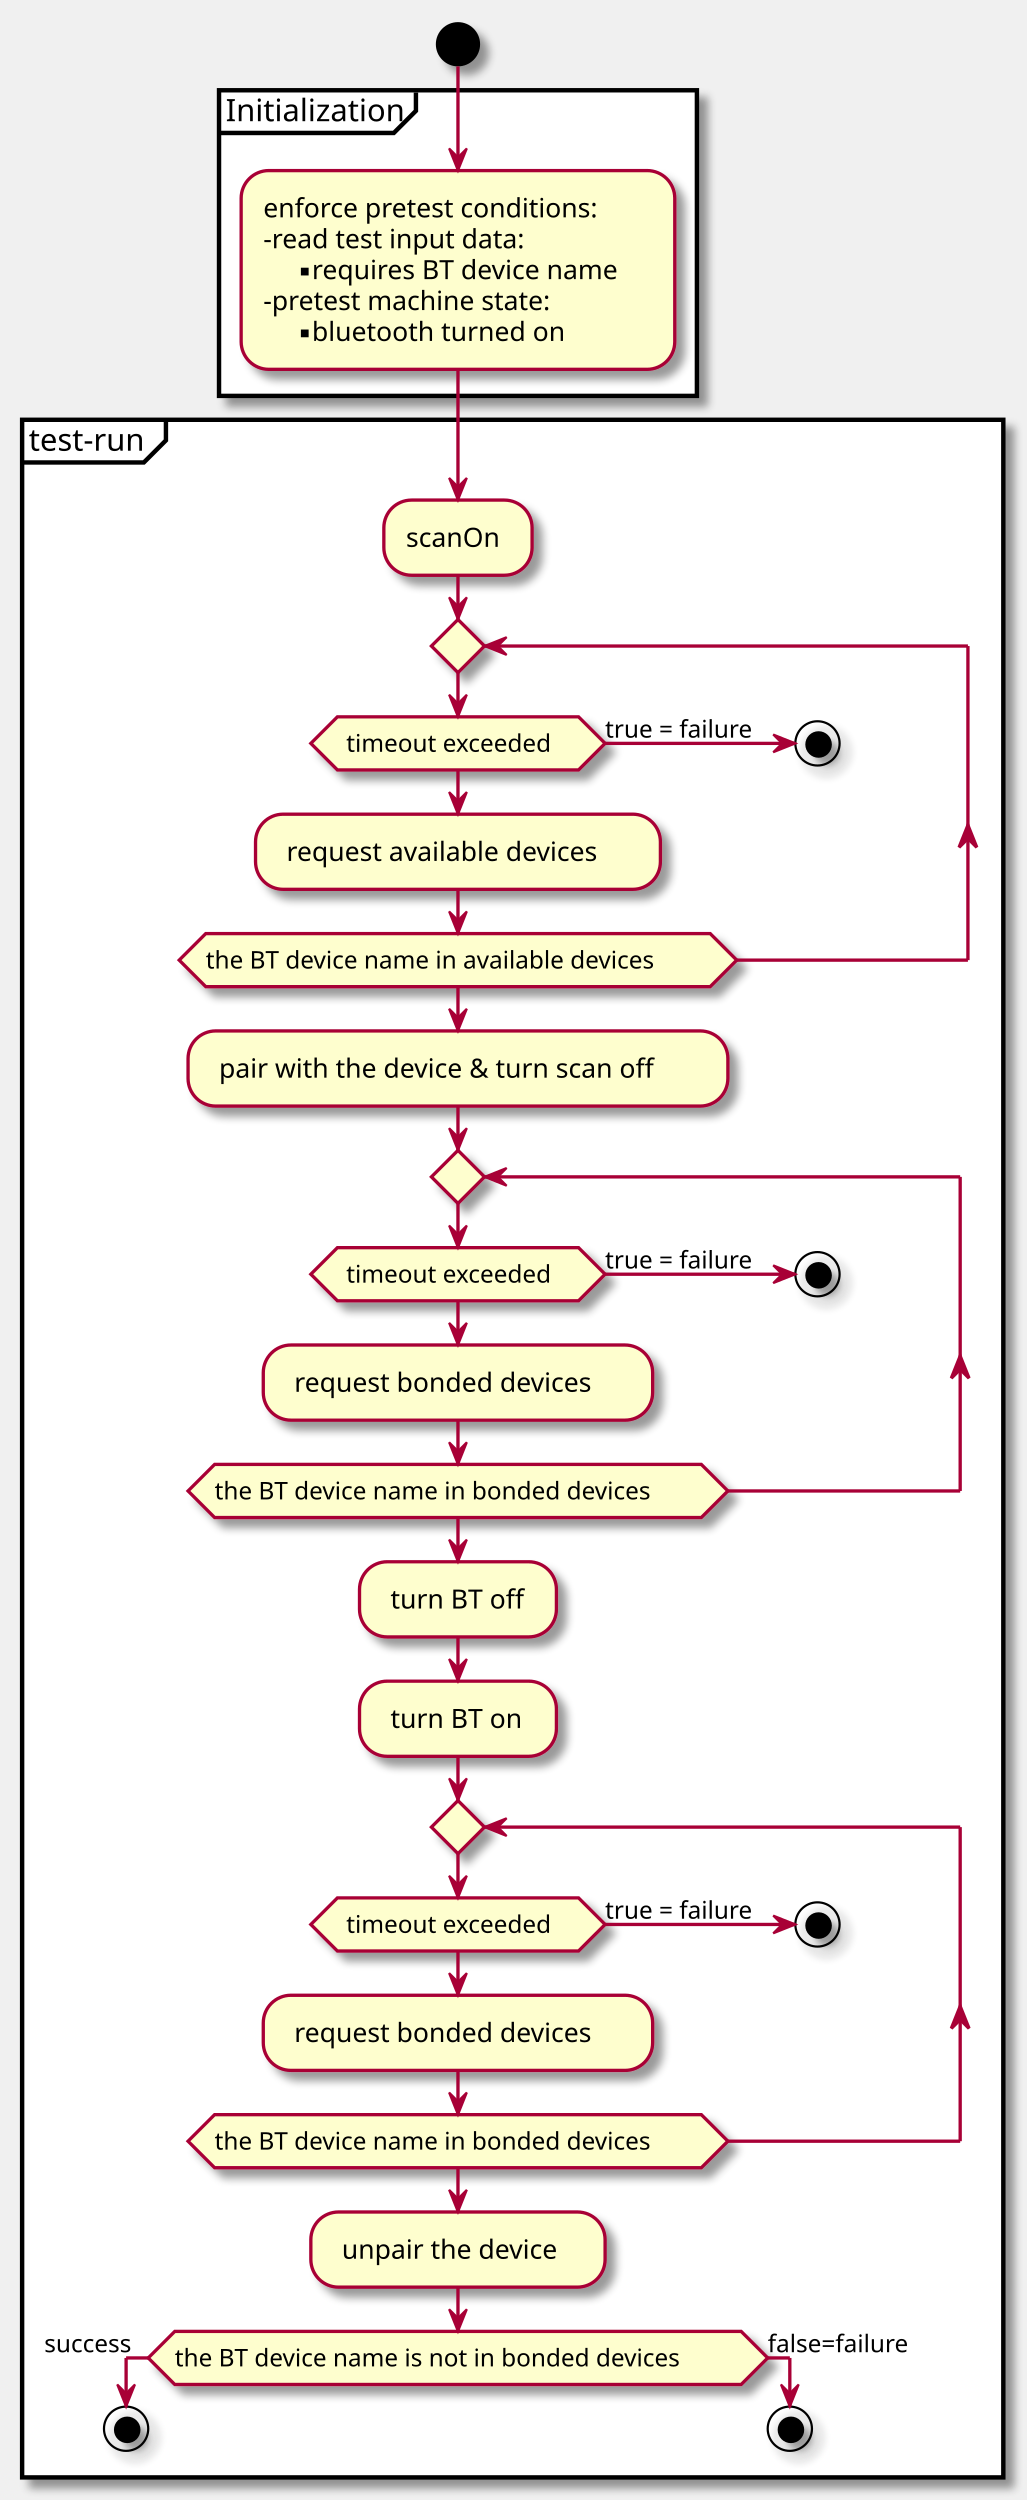
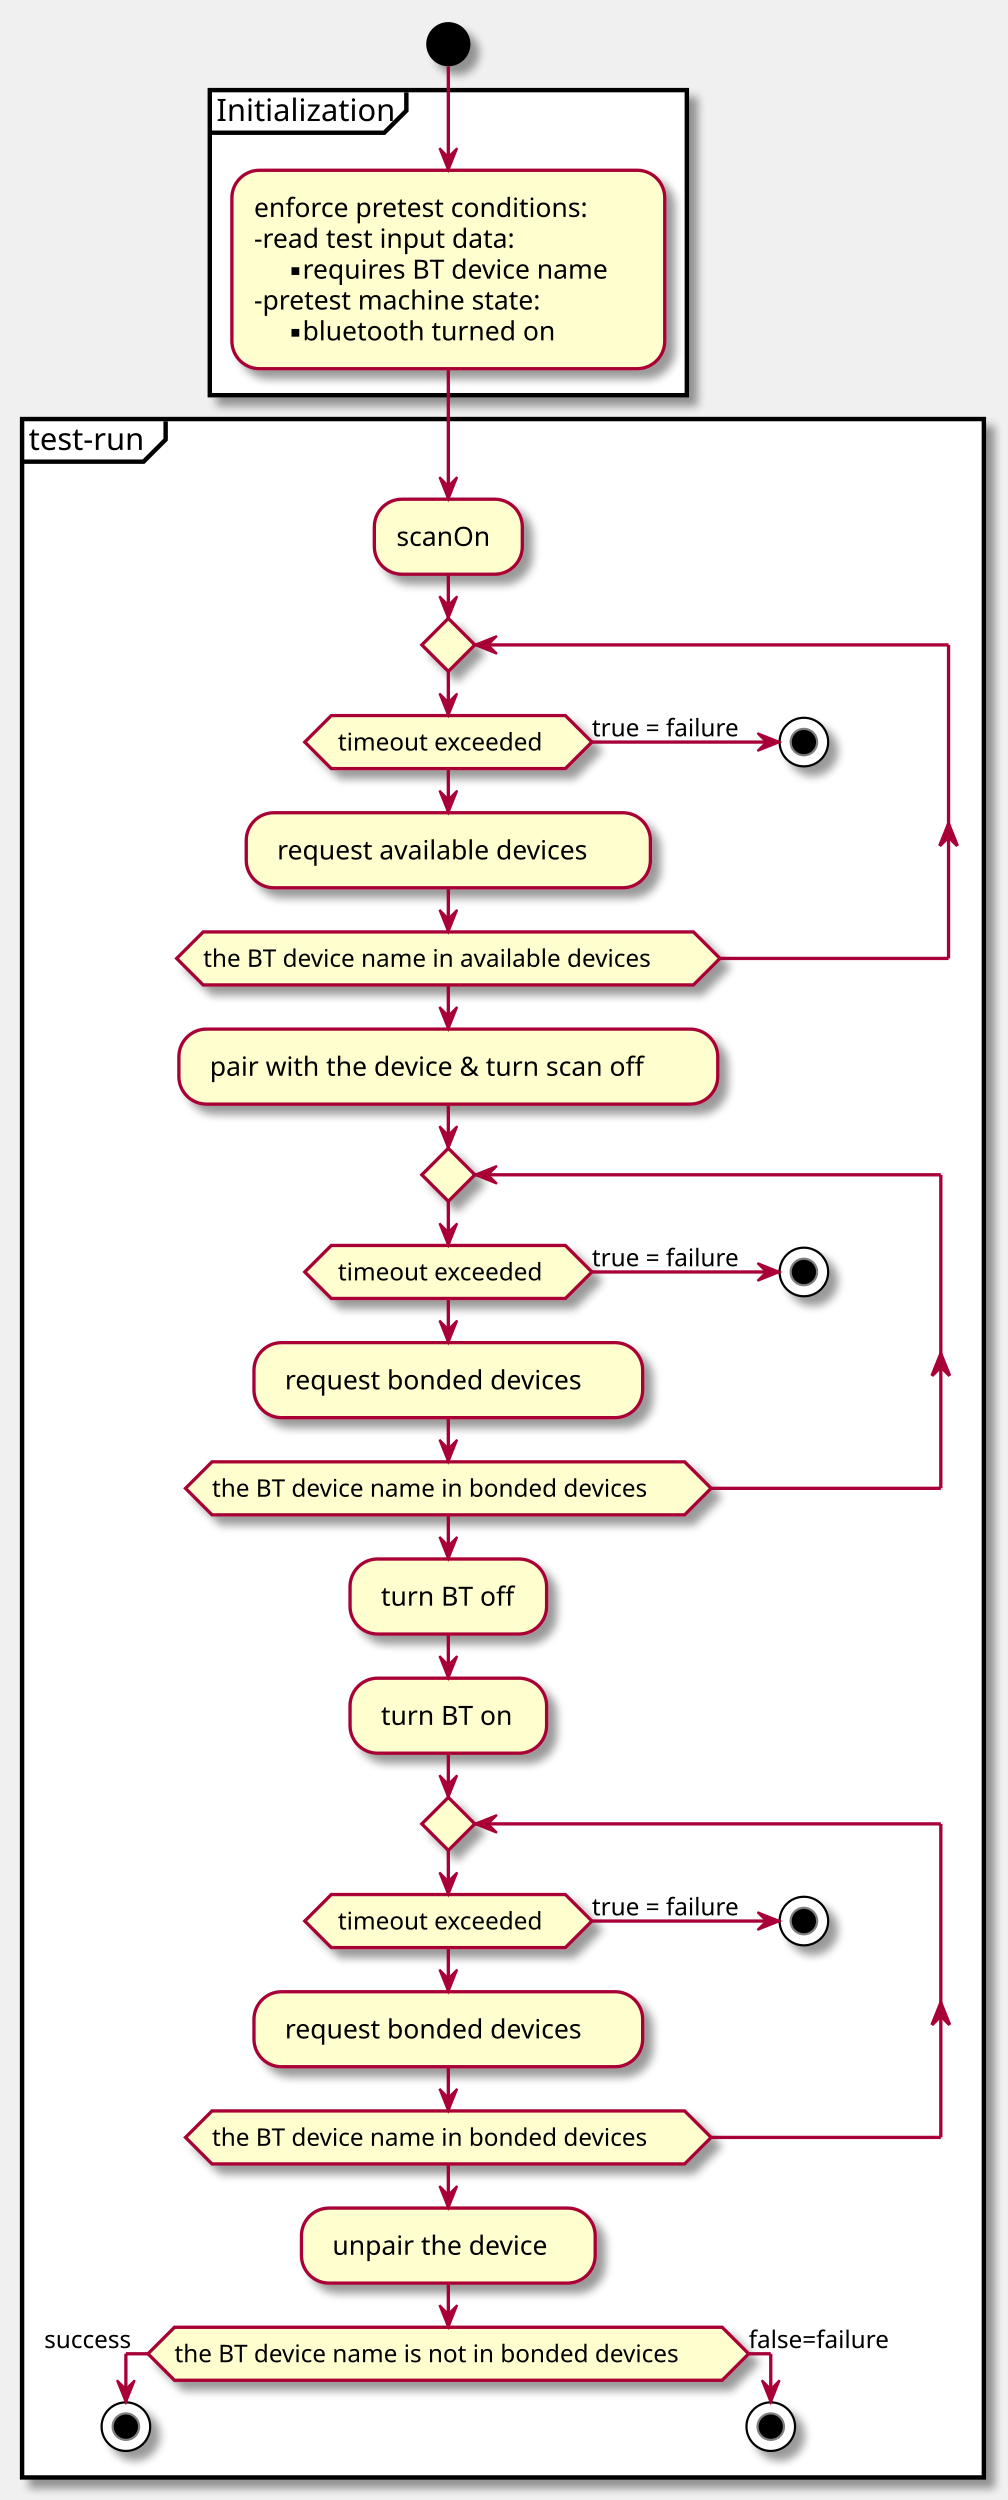
- <svg xmlns="http://www.w3.org/2000/svg" contentScriptType="application/ecmascript" contentStyleType="text/css" height="1130px" preserveAspectRatio="none" style="width:464px;height:1130px;" version="1.1" viewBox="0 0 464 1130" width="464px" zoomAndPan="magnify">
+ <svg xmlns="http://www.w3.org/2000/svg" contentScriptType="application/ecmascript" contentStyleType="text/css" height="1132px" preserveAspectRatio="none" style="width:456px;height:1132px;background:#F0F0F0;" version="1.1" viewBox="0 0 456 1132" width="456px" zoomAndPan="magnify">
  <defs>
-     <filter height="300%" id="fnbnu0y7yo4w" width="300%" x="-1" y="-1">
+     <filter height="300%" id="f1cralye6bgd22" width="300%" x="-1" y="-1">
      <feGaussianBlur result="blurOut" stdDeviation="2.0" />
      <feColorMatrix in="blurOut" result="blurOut2" type="matrix" values="0 0 0 0 0 0 0 0 0 0 0 0 0 0 0 0 0 0 .4 0" />
      <feOffset dx="4.0" dy="4.0" in="blurOut2" result="blurOut3" />
      <feBlend in="SourceGraphic" in2="blurOut3" mode="normal" />
    </filter>
  </defs>
  <g>
-     <ellipse cx="207" cy="20" fill="#000000" filter="url(#fnbnu0y7yo4w)" rx="10" ry="10" style="stroke: none; stroke-width: 1.0;" />
-     <rect fill="#FFFFFF" filter="url(#fnbnu0y7yo4w)" height="138.141" style="stroke: #000000; stroke-width: 2.0;" width="216" x="99" y="40.802" />
-     <path d="M188,41.802 L188,50.099 L178,60.099 L99,60.099 " fill="none" style="stroke: #000000; stroke-width: 2.0;" />
-     <text fill="#000000" font-family="sans-serif" font-size="14" lengthAdjust="spacingAndGlyphs" textLength="79" x="102" y="54.797">Initialization</text>
-     <rect fill="#FEFECE" filter="url(#fnbnu0y7yo4w)" height="89.844" rx="12.5" ry="12.5" style="stroke: #A80036; stroke-width: 1.5;" width="196" x="109" y="77.099" />
-     <text fill="#000000" font-family="sans-serif" font-size="12" lengthAdjust="spacingAndGlyphs" textLength="171" x="119" y="98.237">enforce pretest conditions:</text>
-     <text fill="#000000" font-family="sans-serif" font-size="12" lengthAdjust="spacingAndGlyphs" textLength="135" x="119" y="112.206">-read test input data:</text>
-     <rect fill="#000000" height="3.5" style="stroke: #000000; stroke-width: 0.0;" width="3.5" x="136" y="121.005" />
-     <text fill="#000000" font-family="sans-serif" font-size="12" lengthAdjust="spacingAndGlyphs" textLength="154" x="141" y="126.175">requires BT device name</text>
-     <text fill="#000000" font-family="sans-serif" font-size="12" lengthAdjust="spacingAndGlyphs" textLength="148" x="119" y="140.144">-pretest machine state:</text>
-     <rect fill="#000000" height="3.5" style="stroke: #000000; stroke-width: 0.0;" width="3.5" x="136" y="148.942" />
-     <text fill="#000000" font-family="sans-serif" font-size="12" lengthAdjust="spacingAndGlyphs" textLength="127" x="141" y="154.112">bluetooth turned on</text>
-     <rect fill="#FFFFFF" filter="url(#fnbnu0y7yo4w)" height="930.047" style="stroke: #000000; stroke-width: 2.0;" width="443.5" x="10" y="189.744" />
+     <ellipse cx="203" cy="20" fill="#000000" filter="url(#f1cralye6bgd22)" rx="10" ry="10" style="stroke: none; stroke-width: 1.0;" />
+     <rect fill="#FFFFFF" filter="url(#f1cralye6bgd22)" height="138.141" style="stroke: #000000; stroke-width: 2.0;" width="216" x="95" y="40.802" />
+     <path d="M184,41.802 L184,50.099 L174,60.099 L95,60.099 " fill="none" style="stroke: #000000; stroke-width: 2.0;" />
+     <text fill="#000000" font-family="sans-serif" font-size="14" lengthAdjust="spacingAndGlyphs" textLength="79" x="98" y="54.797">Initialization</text>
+     <rect fill="#FEFECE" filter="url(#f1cralye6bgd22)" height="89.844" rx="12.5" ry="12.5" style="stroke: #A80036; stroke-width: 1.5;" width="196" x="105" y="77.099" />
+     <text fill="#000000" font-family="sans-serif" font-size="12" lengthAdjust="spacingAndGlyphs" textLength="171" x="115" y="98.237">enforce pretest conditions:</text>
+     <text fill="#000000" font-family="sans-serif" font-size="12" lengthAdjust="spacingAndGlyphs" textLength="135" x="115" y="112.206">-read test input data:</text>
+     <rect fill="#000000" height="3.5" style="stroke: #000000; stroke-width: 0.0;" width="3.5" x="132" y="121.005" />
+     <text fill="#000000" font-family="sans-serif" font-size="12" lengthAdjust="spacingAndGlyphs" textLength="154" x="137" y="126.175">requires BT device name</text>
+     <text fill="#000000" font-family="sans-serif" font-size="12" lengthAdjust="spacingAndGlyphs" textLength="148" x="115" y="140.144">-pretest machine state:</text>
+     <rect fill="#000000" height="3.5" style="stroke: #000000; stroke-width: 0.0;" width="3.5" x="132" y="148.942" />
+     <text fill="#000000" font-family="sans-serif" font-size="12" lengthAdjust="spacingAndGlyphs" textLength="127" x="137" y="154.112">bluetooth turned on</text>
+     <rect fill="#FFFFFF" filter="url(#f1cralye6bgd22)" height="932.047" style="stroke: #000000; stroke-width: 2.0;" width="435.5" x="10" y="189.744" />
    <path d="M75,190.744 L75,199.041 L65,209.041 L10,209.041 " fill="none" style="stroke: #000000; stroke-width: 2.0;" />
    <text fill="#000000" font-family="sans-serif" font-size="14" lengthAdjust="spacingAndGlyphs" textLength="55" x="13" y="203.739">test-run</text>
-     <rect fill="#FEFECE" filter="url(#fnbnu0y7yo4w)" height="33.969" rx="12.5" ry="12.5" style="stroke: #A80036; stroke-width: 1.5;" width="67" x="173.5" y="226.041" />
-     <text fill="#000000" font-family="sans-serif" font-size="12" lengthAdjust="spacingAndGlyphs" textLength="47" x="183.5" y="247.18">scanOn</text>
-     <rect fill="#FEFECE" filter="url(#fnbnu0y7yo4w)" height="33.969" rx="12.5" ry="12.5" style="stroke: #A80036; stroke-width: 1.5;" width="183" x="115.5" y="368.01" />
-     <text fill="#000000" font-family="sans-serif" font-size="12" lengthAdjust="spacingAndGlyphs" textLength="159" x="129.5" y="389.148">request available devices</text>
-     <polygon fill="#FEFECE" filter="url(#fnbnu0y7yo4w)" points="152.5,324.01,261.5,324.01,273.5,336.01,261.5,348.01,152.5,348.01,140.5,336.01,152.5,324.01" style="stroke: #A80036; stroke-width: 1.5;" />
-     <text fill="#000000" font-family="sans-serif" font-size="11" lengthAdjust="spacingAndGlyphs" textLength="101" x="156.5" y="339.818">timeout exceeded</text>
-     <text fill="#000000" font-family="sans-serif" font-size="11" lengthAdjust="spacingAndGlyphs" textLength="76" x="273.5" y="333.416">true = failure</text>
-     <ellipse cx="369.5" cy="336.01" fill="none" filter="url(#fnbnu0y7yo4w)" rx="10" ry="10" style="stroke: #000000; stroke-width: 1.0;" />
-     <ellipse cx="370" cy="336.51" fill="#000000" filter="url(#fnbnu0y7yo4w)" rx="6" ry="6" style="stroke: none; stroke-width: 1.0;" />
-     <polygon fill="#FEFECE" filter="url(#fnbnu0y7yo4w)" points="207,280.01,219,292.01,207,304.01,195,292.01,207,280.01" style="stroke: #A80036; stroke-width: 1.5;" />
-     <polygon fill="#FEFECE" filter="url(#fnbnu0y7yo4w)" points="93,421.978,321,421.978,333,433.978,321,445.978,93,445.978,81,433.978,93,421.978" style="stroke: #A80036; stroke-width: 1.5;" />
-     <text fill="#000000" font-family="sans-serif" font-size="11" lengthAdjust="spacingAndGlyphs" textLength="228" x="93" y="437.787">the BT device name in available devices</text>
-     <rect fill="#FEFECE" filter="url(#fnbnu0y7yo4w)" height="33.969" rx="12.5" ry="12.5" style="stroke: #A80036; stroke-width: 1.5;" width="244" x="85" y="465.978" />
-     <text fill="#000000" font-family="sans-serif" font-size="12" lengthAdjust="spacingAndGlyphs" textLength="220" x="99" y="487.117">pair with the device &amp; turn scan off</text>
-     <rect fill="#FEFECE" filter="url(#fnbnu0y7yo4w)" height="33.969" rx="12.5" ry="12.5" style="stroke: #A80036; stroke-width: 1.5;" width="176" x="119" y="607.947" />
-     <text fill="#000000" font-family="sans-serif" font-size="12" lengthAdjust="spacingAndGlyphs" textLength="152" x="133" y="629.086">request bonded devices</text>
-     <polygon fill="#FEFECE" filter="url(#fnbnu0y7yo4w)" points="152.5,563.947,261.5,563.947,273.5,575.947,261.5,587.947,152.5,587.947,140.5,575.947,152.5,563.947" style="stroke: #A80036; stroke-width: 1.5;" />
-     <text fill="#000000" font-family="sans-serif" font-size="11" lengthAdjust="spacingAndGlyphs" textLength="101" x="156.5" y="579.755">timeout exceeded</text>
-     <text fill="#000000" font-family="sans-serif" font-size="11" lengthAdjust="spacingAndGlyphs" textLength="76" x="273.5" y="573.353">true = failure</text>
-     <ellipse cx="369.5" cy="575.947" fill="none" filter="url(#fnbnu0y7yo4w)" rx="10" ry="10" style="stroke: #000000; stroke-width: 1.0;" />
-     <ellipse cx="370" cy="576.447" fill="#000000" filter="url(#fnbnu0y7yo4w)" rx="6" ry="6" style="stroke: none; stroke-width: 1.0;" />
-     <polygon fill="#FEFECE" filter="url(#fnbnu0y7yo4w)" points="207,519.947,219,531.947,207,543.947,195,531.947,207,519.947" style="stroke: #A80036; stroke-width: 1.5;" />
-     <polygon fill="#FEFECE" filter="url(#fnbnu0y7yo4w)" points="97,661.916,317,661.916,329,673.916,317,685.916,97,685.916,85,673.916,97,661.916" style="stroke: #A80036; stroke-width: 1.5;" />
-     <text fill="#000000" font-family="sans-serif" font-size="11" lengthAdjust="spacingAndGlyphs" textLength="220" x="97" y="677.724">the BT device name in bonded devices</text>
-     <rect fill="#FEFECE" filter="url(#fnbnu0y7yo4w)" height="33.969" rx="12.5" ry="12.5" style="stroke: #A80036; stroke-width: 1.5;" width="89" x="162.5" y="705.916" />
-     <text fill="#000000" font-family="sans-serif" font-size="12" lengthAdjust="spacingAndGlyphs" textLength="65" x="176.5" y="727.055">turn BT off</text>
-     <rect fill="#FEFECE" filter="url(#fnbnu0y7yo4w)" height="33.969" rx="12.5" ry="12.5" style="stroke: #A80036; stroke-width: 1.5;" width="89" x="162.5" y="759.885" />
-     <text fill="#000000" font-family="sans-serif" font-size="12" lengthAdjust="spacingAndGlyphs" textLength="65" x="176.5" y="781.023">turn BT on</text>
-     <rect fill="#FEFECE" filter="url(#fnbnu0y7yo4w)" height="33.969" rx="12.5" ry="12.5" style="stroke: #A80036; stroke-width: 1.5;" width="176" x="119" y="901.854" />
-     <text fill="#000000" font-family="sans-serif" font-size="12" lengthAdjust="spacingAndGlyphs" textLength="152" x="133" y="922.992">request bonded devices</text>
-     <polygon fill="#FEFECE" filter="url(#fnbnu0y7yo4w)" points="152.5,857.854,261.5,857.854,273.5,869.854,261.5,881.854,152.5,881.854,140.5,869.854,152.5,857.854" style="stroke: #A80036; stroke-width: 1.5;" />
-     <text fill="#000000" font-family="sans-serif" font-size="11" lengthAdjust="spacingAndGlyphs" textLength="101" x="156.5" y="873.662">timeout exceeded</text>
-     <text fill="#000000" font-family="sans-serif" font-size="11" lengthAdjust="spacingAndGlyphs" textLength="76" x="273.5" y="867.259">true = failure</text>
-     <ellipse cx="369.5" cy="869.854" fill="none" filter="url(#fnbnu0y7yo4w)" rx="10" ry="10" style="stroke: #000000; stroke-width: 1.0;" />
-     <ellipse cx="370" cy="870.354" fill="#000000" filter="url(#fnbnu0y7yo4w)" rx="6" ry="6" style="stroke: none; stroke-width: 1.0;" />
-     <polygon fill="#FEFECE" filter="url(#fnbnu0y7yo4w)" points="207,813.854,219,825.854,207,837.854,195,825.854,207,813.854" style="stroke: #A80036; stroke-width: 1.5;" />
-     <polygon fill="#FEFECE" filter="url(#fnbnu0y7yo4w)" points="97,955.822,317,955.822,329,967.822,317,979.822,97,979.822,85,967.822,97,955.822" style="stroke: #A80036; stroke-width: 1.5;" />
-     <text fill="#000000" font-family="sans-serif" font-size="11" lengthAdjust="spacingAndGlyphs" textLength="220" x="97" y="971.63">the BT device name in bonded devices</text>
-     <rect fill="#FEFECE" filter="url(#fnbnu0y7yo4w)" height="33.969" rx="12.5" ry="12.5" style="stroke: #A80036; stroke-width: 1.5;" width="133" x="140.5" y="999.822" />
-     <text fill="#000000" font-family="sans-serif" font-size="12" lengthAdjust="spacingAndGlyphs" textLength="109" x="154.5" y="1020.961">unpair the device</text>
-     <polygon fill="#FEFECE" filter="url(#fnbnu0y7yo4w)" points="79,1053.791,335,1053.791,347,1065.791,335,1077.791,79,1077.791,67,1065.791,79,1053.791" style="stroke: #A80036; stroke-width: 1.5;" />
-     <text fill="#000000" font-family="sans-serif" font-size="11" lengthAdjust="spacingAndGlyphs" textLength="256" x="79" y="1069.599">the BT device name is not in bonded devices</text>
+     <rect fill="#FEFECE" filter="url(#f1cralye6bgd22)" height="33.969" rx="12.5" ry="12.5" style="stroke: #A80036; stroke-width: 1.5;" width="67" x="169.5" y="226.041" />
+     <text fill="#000000" font-family="sans-serif" font-size="12" lengthAdjust="spacingAndGlyphs" textLength="47" x="179.5" y="247.18">scanOn</text>
+     <rect fill="#FEFECE" filter="url(#f1cralye6bgd22)" height="33.969" rx="12.5" ry="12.5" style="stroke: #A80036; stroke-width: 1.5;" width="183" x="111.5" y="368.01" />
+     <text fill="#000000" font-family="sans-serif" font-size="12" lengthAdjust="spacingAndGlyphs" textLength="159" x="125.5" y="389.148">request available devices</text>
+     <polygon fill="#FEFECE" filter="url(#f1cralye6bgd22)" points="150,324.01,256,324.01,268,336.01,256,348.01,150,348.01,138,336.01,150,324.01" style="stroke: #A80036; stroke-width: 1.5;" />
+     <text fill="#000000" font-family="sans-serif" font-size="11" lengthAdjust="spacingAndGlyphs" textLength="100" x="153" y="339.818">timeout exceeded</text>
+     <text fill="#000000" font-family="sans-serif" font-size="11" lengthAdjust="spacingAndGlyphs" textLength="74" x="268" y="333.416">true = failure</text>
+     <ellipse cx="364" cy="336.01" fill="#FFFFFF" filter="url(#f1cralye6bgd22)" rx="11" ry="11" style="stroke: #000000; stroke-width: 1.0;" />
+     <ellipse cx="364" cy="336.01" fill="#000000" rx="6" ry="6" style="stroke: #7F7F7F; stroke-width: 1.0;" />
+     <polygon fill="#FEFECE" filter="url(#f1cralye6bgd22)" points="203,280.01,215,292.01,203,304.01,191,292.01,203,280.01" style="stroke: #A80036; stroke-width: 1.5;" />
+     <polygon fill="#FEFECE" filter="url(#f1cralye6bgd22)" points="92,421.978,314,421.978,326,433.978,314,445.978,92,445.978,80,433.978,92,421.978" style="stroke: #A80036; stroke-width: 1.5;" />
+     <text fill="#000000" font-family="sans-serif" font-size="11" lengthAdjust="spacingAndGlyphs" textLength="222" x="92" y="437.787">the BT device name in available devices</text>
+     <rect fill="#FEFECE" filter="url(#f1cralye6bgd22)" height="33.969" rx="12.5" ry="12.5" style="stroke: #A80036; stroke-width: 1.5;" width="244" x="81" y="465.978" />
+     <text fill="#000000" font-family="sans-serif" font-size="12" lengthAdjust="spacingAndGlyphs" textLength="220" x="95" y="487.117">pair with the device &amp; turn scan off</text>
+     <rect fill="#FEFECE" filter="url(#f1cralye6bgd22)" height="33.969" rx="12.5" ry="12.5" style="stroke: #A80036; stroke-width: 1.5;" width="176" x="115" y="607.947" />
+     <text fill="#000000" font-family="sans-serif" font-size="12" lengthAdjust="spacingAndGlyphs" textLength="152" x="129" y="629.086">request bonded devices</text>
+     <polygon fill="#FEFECE" filter="url(#f1cralye6bgd22)" points="150,563.947,256,563.947,268,575.947,256,587.947,150,587.947,138,575.947,150,563.947" style="stroke: #A80036; stroke-width: 1.5;" />
+     <text fill="#000000" font-family="sans-serif" font-size="11" lengthAdjust="spacingAndGlyphs" textLength="100" x="153" y="579.755">timeout exceeded</text>
+     <text fill="#000000" font-family="sans-serif" font-size="11" lengthAdjust="spacingAndGlyphs" textLength="74" x="268" y="573.353">true = failure</text>
+     <ellipse cx="364" cy="575.947" fill="#FFFFFF" filter="url(#f1cralye6bgd22)" rx="11" ry="11" style="stroke: #000000; stroke-width: 1.0;" />
+     <ellipse cx="364" cy="575.947" fill="#000000" rx="6" ry="6" style="stroke: #7F7F7F; stroke-width: 1.0;" />
+     <polygon fill="#FEFECE" filter="url(#f1cralye6bgd22)" points="203,519.947,215,531.947,203,543.947,191,531.947,203,519.947" style="stroke: #A80036; stroke-width: 1.5;" />
+     <polygon fill="#FEFECE" filter="url(#f1cralye6bgd22)" points="96,661.916,310,661.916,322,673.916,310,685.916,96,685.916,84,673.916,96,661.916" style="stroke: #A80036; stroke-width: 1.5;" />
+     <text fill="#000000" font-family="sans-serif" font-size="11" lengthAdjust="spacingAndGlyphs" textLength="214" x="96" y="677.724">the BT device name in bonded devices</text>
+     <rect fill="#FEFECE" filter="url(#f1cralye6bgd22)" height="33.969" rx="12.5" ry="12.5" style="stroke: #A80036; stroke-width: 1.5;" width="89" x="158.5" y="705.916" />
+     <text fill="#000000" font-family="sans-serif" font-size="12" lengthAdjust="spacingAndGlyphs" textLength="65" x="172.5" y="727.055">turn BT off</text>
+     <rect fill="#FEFECE" filter="url(#f1cralye6bgd22)" height="33.969" rx="12.5" ry="12.5" style="stroke: #A80036; stroke-width: 1.5;" width="89" x="158.5" y="759.885" />
+     <text fill="#000000" font-family="sans-serif" font-size="12" lengthAdjust="spacingAndGlyphs" textLength="65" x="172.5" y="781.023">turn BT on</text>
+     <rect fill="#FEFECE" filter="url(#f1cralye6bgd22)" height="33.969" rx="12.5" ry="12.5" style="stroke: #A80036; stroke-width: 1.5;" width="176" x="115" y="901.854" />
+     <text fill="#000000" font-family="sans-serif" font-size="12" lengthAdjust="spacingAndGlyphs" textLength="152" x="129" y="922.992">request bonded devices</text>
+     <polygon fill="#FEFECE" filter="url(#f1cralye6bgd22)" points="150,857.854,256,857.854,268,869.854,256,881.854,150,881.854,138,869.854,150,857.854" style="stroke: #A80036; stroke-width: 1.5;" />
+     <text fill="#000000" font-family="sans-serif" font-size="11" lengthAdjust="spacingAndGlyphs" textLength="100" x="153" y="873.662">timeout exceeded</text>
+     <text fill="#000000" font-family="sans-serif" font-size="11" lengthAdjust="spacingAndGlyphs" textLength="74" x="268" y="867.259">true = failure</text>
+     <ellipse cx="364" cy="869.854" fill="#FFFFFF" filter="url(#f1cralye6bgd22)" rx="11" ry="11" style="stroke: #000000; stroke-width: 1.0;" />
+     <ellipse cx="364" cy="869.854" fill="#000000" rx="6" ry="6" style="stroke: #7F7F7F; stroke-width: 1.0;" />
+     <polygon fill="#FEFECE" filter="url(#f1cralye6bgd22)" points="203,813.854,215,825.854,203,837.854,191,825.854,203,813.854" style="stroke: #A80036; stroke-width: 1.5;" />
+     <polygon fill="#FEFECE" filter="url(#f1cralye6bgd22)" points="96,955.822,310,955.822,322,967.822,310,979.822,96,979.822,84,967.822,96,955.822" style="stroke: #A80036; stroke-width: 1.5;" />
+     <text fill="#000000" font-family="sans-serif" font-size="11" lengthAdjust="spacingAndGlyphs" textLength="214" x="96" y="971.63">the BT device name in bonded devices</text>
+     <rect fill="#FEFECE" filter="url(#f1cralye6bgd22)" height="33.969" rx="12.5" ry="12.5" style="stroke: #A80036; stroke-width: 1.5;" width="133" x="136.5" y="999.822" />
+     <text fill="#000000" font-family="sans-serif" font-size="12" lengthAdjust="spacingAndGlyphs" textLength="109" x="150.5" y="1020.961">unpair the device</text>
+     <polygon fill="#FEFECE" filter="url(#f1cralye6bgd22)" points="79,1053.791,327,1053.791,339,1065.791,327,1077.791,79,1077.791,67,1065.791,79,1053.791" style="stroke: #A80036; stroke-width: 1.5;" />
+     <text fill="#000000" font-family="sans-serif" font-size="11" lengthAdjust="spacingAndGlyphs" textLength="248" x="79" y="1069.599">the BT device name is not in bonded devices</text>
    <text fill="#000000" font-family="sans-serif" font-size="11" lengthAdjust="spacingAndGlyphs" textLength="47" x="20" y="1063.197">success</text>
-     <text fill="#000000" font-family="sans-serif" font-size="11" lengthAdjust="spacingAndGlyphs" textLength="73" x="347" y="1063.197">false=failure</text>
-     <ellipse cx="57" cy="1097.791" fill="none" filter="url(#fnbnu0y7yo4w)" rx="10" ry="10" style="stroke: #000000; stroke-width: 1.0;" />
-     <ellipse cx="57.5" cy="1098.291" fill="#000000" filter="url(#fnbnu0y7yo4w)" rx="6" ry="6" style="stroke: none; stroke-width: 1.0;" />
-     <ellipse cx="357" cy="1097.791" fill="none" filter="url(#fnbnu0y7yo4w)" rx="10" ry="10" style="stroke: #000000; stroke-width: 1.0;" />
-     <ellipse cx="357.5" cy="1098.291" fill="#000000" filter="url(#fnbnu0y7yo4w)" rx="6" ry="6" style="stroke: none; stroke-width: 1.0;" />
-     <line style="stroke: #A80036; stroke-width: 1.5;" x1="207" x2="207" y1="30" y2="77.099" />
-     <polygon fill="#A80036" points="203,67.099,207,77.099,211,67.099,207,71.099" style="stroke: #A80036; stroke-width: 1.0;" />
-     <line style="stroke: #A80036; stroke-width: 1.5;" x1="207" x2="207" y1="348.01" y2="368.01" />
-     <polygon fill="#A80036" points="203,358.01,207,368.01,211,358.01,207,362.01" style="stroke: #A80036; stroke-width: 1.0;" />
-     <line style="stroke: #A80036; stroke-width: 1.5;" x1="273.5" x2="359.5" y1="336.01" y2="336.01" />
-     <polygon fill="#A80036" points="349.5,332.01,359.5,336.01,349.5,340.01,353.5,336.01" style="stroke: #A80036; stroke-width: 1.0;" />
-     <line style="stroke: #A80036; stroke-width: 1.5;" x1="207" x2="207" y1="401.978" y2="421.978" />
-     <polygon fill="#A80036" points="203,411.978,207,421.978,211,411.978,207,415.978" style="stroke: #A80036; stroke-width: 1.0;" />
-     <line style="stroke: #A80036; stroke-width: 1.5;" x1="207" x2="207" y1="304.01" y2="324.01" />
-     <polygon fill="#A80036" points="203,314.01,207,324.01,211,314.01,207,318.01" style="stroke: #A80036; stroke-width: 1.0;" />
-     <line style="stroke: #A80036; stroke-width: 1.5;" x1="333" x2="437.5" y1="433.978" y2="433.978" />
-     <polygon fill="#A80036" points="433.5,382.994,437.5,372.994,441.5,382.994,437.5,378.994" style="stroke: #A80036; stroke-width: 1.5;" />
-     <line style="stroke: #A80036; stroke-width: 1.5;" x1="437.5" x2="437.5" y1="292.01" y2="433.978" />
-     <line style="stroke: #A80036; stroke-width: 1.5;" x1="437.5" x2="219" y1="292.01" y2="292.01" />
-     <polygon fill="#A80036" points="229,288.01,219,292.01,229,296.01,225,292.01" style="stroke: #A80036; stroke-width: 1.0;" />
-     <line style="stroke: #A80036; stroke-width: 1.5;" x1="207" x2="207" y1="260.01" y2="280.01" />
-     <polygon fill="#A80036" points="203,270.01,207,280.01,211,270.01,207,274.01" style="stroke: #A80036; stroke-width: 1.0;" />
-     <line style="stroke: #A80036; stroke-width: 1.5;" x1="207" x2="207" y1="445.978" y2="465.978" />
-     <polygon fill="#A80036" points="203,455.978,207,465.978,211,455.978,207,459.978" style="stroke: #A80036; stroke-width: 1.0;" />
-     <line style="stroke: #A80036; stroke-width: 1.5;" x1="207" x2="207" y1="587.947" y2="607.947" />
-     <polygon fill="#A80036" points="203,597.947,207,607.947,211,597.947,207,601.947" style="stroke: #A80036; stroke-width: 1.0;" />
-     <line style="stroke: #A80036; stroke-width: 1.5;" x1="273.5" x2="359.5" y1="575.947" y2="575.947" />
-     <polygon fill="#A80036" points="349.5,571.947,359.5,575.947,349.5,579.947,353.5,575.947" style="stroke: #A80036; stroke-width: 1.0;" />
-     <line style="stroke: #A80036; stroke-width: 1.5;" x1="207" x2="207" y1="641.916" y2="661.916" />
-     <polygon fill="#A80036" points="203,651.916,207,661.916,211,651.916,207,655.916" style="stroke: #A80036; stroke-width: 1.0;" />
-     <line style="stroke: #A80036; stroke-width: 1.5;" x1="207" x2="207" y1="543.947" y2="563.947" />
-     <polygon fill="#A80036" points="203,553.947,207,563.947,211,553.947,207,557.947" style="stroke: #A80036; stroke-width: 1.0;" />
-     <line style="stroke: #A80036; stroke-width: 1.5;" x1="329" x2="434" y1="673.916" y2="673.916" />
-     <polygon fill="#A80036" points="430,622.932,434,612.932,438,622.932,434,618.932" style="stroke: #A80036; stroke-width: 1.5;" />
-     <line style="stroke: #A80036; stroke-width: 1.5;" x1="434" x2="434" y1="531.947" y2="673.916" />
-     <line style="stroke: #A80036; stroke-width: 1.5;" x1="434" x2="219" y1="531.947" y2="531.947" />
-     <polygon fill="#A80036" points="229,527.947,219,531.947,229,535.947,225,531.947" style="stroke: #A80036; stroke-width: 1.0;" />
-     <line style="stroke: #A80036; stroke-width: 1.5;" x1="207" x2="207" y1="499.947" y2="519.947" />
-     <polygon fill="#A80036" points="203,509.947,207,519.947,211,509.947,207,513.947" style="stroke: #A80036; stroke-width: 1.0;" />
-     <line style="stroke: #A80036; stroke-width: 1.5;" x1="207" x2="207" y1="685.916" y2="705.916" />
-     <polygon fill="#A80036" points="203,695.916,207,705.916,211,695.916,207,699.916" style="stroke: #A80036; stroke-width: 1.0;" />
-     <line style="stroke: #A80036; stroke-width: 1.5;" x1="207" x2="207" y1="739.885" y2="759.885" />
-     <polygon fill="#A80036" points="203,749.885,207,759.885,211,749.885,207,753.885" style="stroke: #A80036; stroke-width: 1.0;" />
-     <line style="stroke: #A80036; stroke-width: 1.5;" x1="207" x2="207" y1="881.854" y2="901.854" />
-     <polygon fill="#A80036" points="203,891.854,207,901.854,211,891.854,207,895.854" style="stroke: #A80036; stroke-width: 1.0;" />
-     <line style="stroke: #A80036; stroke-width: 1.5;" x1="273.5" x2="359.5" y1="869.854" y2="869.854" />
-     <polygon fill="#A80036" points="349.5,865.854,359.5,869.854,349.5,873.854,353.5,869.854" style="stroke: #A80036; stroke-width: 1.0;" />
-     <line style="stroke: #A80036; stroke-width: 1.5;" x1="207" x2="207" y1="935.822" y2="955.822" />
-     <polygon fill="#A80036" points="203,945.822,207,955.822,211,945.822,207,949.822" style="stroke: #A80036; stroke-width: 1.0;" />
-     <line style="stroke: #A80036; stroke-width: 1.5;" x1="207" x2="207" y1="837.854" y2="857.854" />
-     <polygon fill="#A80036" points="203,847.854,207,857.854,211,847.854,207,851.854" style="stroke: #A80036; stroke-width: 1.0;" />
-     <line style="stroke: #A80036; stroke-width: 1.5;" x1="329" x2="434" y1="967.822" y2="967.822" />
-     <polygon fill="#A80036" points="430,916.838,434,906.838,438,916.838,434,912.838" style="stroke: #A80036; stroke-width: 1.5;" />
-     <line style="stroke: #A80036; stroke-width: 1.5;" x1="434" x2="434" y1="825.854" y2="967.822" />
-     <line style="stroke: #A80036; stroke-width: 1.5;" x1="434" x2="219" y1="825.854" y2="825.854" />
-     <polygon fill="#A80036" points="229,821.854,219,825.854,229,829.854,225,825.854" style="stroke: #A80036; stroke-width: 1.0;" />
-     <line style="stroke: #A80036; stroke-width: 1.5;" x1="207" x2="207" y1="793.854" y2="813.854" />
-     <polygon fill="#A80036" points="203,803.854,207,813.854,211,803.854,207,807.854" style="stroke: #A80036; stroke-width: 1.0;" />
-     <line style="stroke: #A80036; stroke-width: 1.5;" x1="207" x2="207" y1="979.822" y2="999.822" />
-     <polygon fill="#A80036" points="203,989.822,207,999.822,211,989.822,207,993.822" style="stroke: #A80036; stroke-width: 1.0;" />
+     <text fill="#000000" font-family="sans-serif" font-size="11" lengthAdjust="spacingAndGlyphs" textLength="73" x="339" y="1063.197">false=failure</text>
+     <ellipse cx="57" cy="1098.791" fill="#FFFFFF" filter="url(#f1cralye6bgd22)" rx="11" ry="11" style="stroke: #000000; stroke-width: 1.0;" />
+     <ellipse cx="57" cy="1098.791" fill="#000000" rx="6" ry="6" style="stroke: #7F7F7F; stroke-width: 1.0;" />
+     <ellipse cx="349" cy="1098.791" fill="#FFFFFF" filter="url(#f1cralye6bgd22)" rx="11" ry="11" style="stroke: #000000; stroke-width: 1.0;" />
+     <ellipse cx="349" cy="1098.791" fill="#000000" rx="6" ry="6" style="stroke: #7F7F7F; stroke-width: 1.0;" />
+     <line style="stroke: #A80036; stroke-width: 1.5;" x1="203" x2="203" y1="30" y2="77.099" />
+     <polygon fill="#A80036" points="199,67.099,203,77.099,207,67.099,203,71.099" style="stroke: #A80036; stroke-width: 1.0;" />
+     <line style="stroke: #A80036; stroke-width: 1.5;" x1="203" x2="203" y1="348.01" y2="368.01" />
+     <polygon fill="#A80036" points="199,358.01,203,368.01,207,358.01,203,362.01" style="stroke: #A80036; stroke-width: 1.0;" />
+     <line style="stroke: #A80036; stroke-width: 1.5;" x1="268" x2="353" y1="336.01" y2="336.01" />
+     <polygon fill="#A80036" points="343,332.01,353,336.01,343,340.01,347,336.01" style="stroke: #A80036; stroke-width: 1.0;" />
+     <line style="stroke: #A80036; stroke-width: 1.5;" x1="203" x2="203" y1="401.978" y2="421.978" />
+     <polygon fill="#A80036" points="199,411.978,203,421.978,207,411.978,203,415.978" style="stroke: #A80036; stroke-width: 1.0;" />
+     <line style="stroke: #A80036; stroke-width: 1.5;" x1="203" x2="203" y1="304.01" y2="324.01" />
+     <polygon fill="#A80036" points="199,314.01,203,324.01,207,314.01,203,318.01" style="stroke: #A80036; stroke-width: 1.0;" />
+     <line style="stroke: #A80036; stroke-width: 1.5;" x1="326" x2="429.5" y1="433.978" y2="433.978" />
+     <polygon fill="#A80036" points="425.5,382.994,429.5,372.994,433.5,382.994,429.5,378.994" style="stroke: #A80036; stroke-width: 1.5;" />
+     <line style="stroke: #A80036; stroke-width: 1.5;" x1="429.5" x2="429.5" y1="292.01" y2="433.978" />
+     <line style="stroke: #A80036; stroke-width: 1.5;" x1="429.5" x2="215" y1="292.01" y2="292.01" />
+     <polygon fill="#A80036" points="225,288.01,215,292.01,225,296.01,221,292.01" style="stroke: #A80036; stroke-width: 1.0;" />
+     <line style="stroke: #A80036; stroke-width: 1.5;" x1="203" x2="203" y1="260.01" y2="280.01" />
+     <polygon fill="#A80036" points="199,270.01,203,280.01,207,270.01,203,274.01" style="stroke: #A80036; stroke-width: 1.0;" />
+     <line style="stroke: #A80036; stroke-width: 1.5;" x1="203" x2="203" y1="445.978" y2="465.978" />
+     <polygon fill="#A80036" points="199,455.978,203,465.978,207,455.978,203,459.978" style="stroke: #A80036; stroke-width: 1.0;" />
+     <line style="stroke: #A80036; stroke-width: 1.5;" x1="203" x2="203" y1="587.947" y2="607.947" />
+     <polygon fill="#A80036" points="199,597.947,203,607.947,207,597.947,203,601.947" style="stroke: #A80036; stroke-width: 1.0;" />
+     <line style="stroke: #A80036; stroke-width: 1.5;" x1="268" x2="353" y1="575.947" y2="575.947" />
+     <polygon fill="#A80036" points="343,571.947,353,575.947,343,579.947,347,575.947" style="stroke: #A80036; stroke-width: 1.0;" />
+     <line style="stroke: #A80036; stroke-width: 1.5;" x1="203" x2="203" y1="641.916" y2="661.916" />
+     <polygon fill="#A80036" points="199,651.916,203,661.916,207,651.916,203,655.916" style="stroke: #A80036; stroke-width: 1.0;" />
+     <line style="stroke: #A80036; stroke-width: 1.5;" x1="203" x2="203" y1="543.947" y2="563.947" />
+     <polygon fill="#A80036" points="199,553.947,203,563.947,207,553.947,203,557.947" style="stroke: #A80036; stroke-width: 1.0;" />
+     <line style="stroke: #A80036; stroke-width: 1.5;" x1="322" x2="426" y1="673.916" y2="673.916" />
+     <polygon fill="#A80036" points="422,622.932,426,612.932,430,622.932,426,618.932" style="stroke: #A80036; stroke-width: 1.5;" />
+     <line style="stroke: #A80036; stroke-width: 1.5;" x1="426" x2="426" y1="531.947" y2="673.916" />
+     <line style="stroke: #A80036; stroke-width: 1.5;" x1="426" x2="215" y1="531.947" y2="531.947" />
+     <polygon fill="#A80036" points="225,527.947,215,531.947,225,535.947,221,531.947" style="stroke: #A80036; stroke-width: 1.0;" />
+     <line style="stroke: #A80036; stroke-width: 1.5;" x1="203" x2="203" y1="499.947" y2="519.947" />
+     <polygon fill="#A80036" points="199,509.947,203,519.947,207,509.947,203,513.947" style="stroke: #A80036; stroke-width: 1.0;" />
+     <line style="stroke: #A80036; stroke-width: 1.5;" x1="203" x2="203" y1="685.916" y2="705.916" />
+     <polygon fill="#A80036" points="199,695.916,203,705.916,207,695.916,203,699.916" style="stroke: #A80036; stroke-width: 1.0;" />
+     <line style="stroke: #A80036; stroke-width: 1.5;" x1="203" x2="203" y1="739.885" y2="759.885" />
+     <polygon fill="#A80036" points="199,749.885,203,759.885,207,749.885,203,753.885" style="stroke: #A80036; stroke-width: 1.0;" />
+     <line style="stroke: #A80036; stroke-width: 1.5;" x1="203" x2="203" y1="881.854" y2="901.854" />
+     <polygon fill="#A80036" points="199,891.854,203,901.854,207,891.854,203,895.854" style="stroke: #A80036; stroke-width: 1.0;" />
+     <line style="stroke: #A80036; stroke-width: 1.5;" x1="268" x2="353" y1="869.854" y2="869.854" />
+     <polygon fill="#A80036" points="343,865.854,353,869.854,343,873.854,347,869.854" style="stroke: #A80036; stroke-width: 1.0;" />
+     <line style="stroke: #A80036; stroke-width: 1.5;" x1="203" x2="203" y1="935.822" y2="955.822" />
+     <polygon fill="#A80036" points="199,945.822,203,955.822,207,945.822,203,949.822" style="stroke: #A80036; stroke-width: 1.0;" />
+     <line style="stroke: #A80036; stroke-width: 1.5;" x1="203" x2="203" y1="837.854" y2="857.854" />
+     <polygon fill="#A80036" points="199,847.854,203,857.854,207,847.854,203,851.854" style="stroke: #A80036; stroke-width: 1.0;" />
+     <line style="stroke: #A80036; stroke-width: 1.5;" x1="322" x2="426" y1="967.822" y2="967.822" />
+     <polygon fill="#A80036" points="422,916.838,426,906.838,430,916.838,426,912.838" style="stroke: #A80036; stroke-width: 1.5;" />
+     <line style="stroke: #A80036; stroke-width: 1.5;" x1="426" x2="426" y1="825.854" y2="967.822" />
+     <line style="stroke: #A80036; stroke-width: 1.5;" x1="426" x2="215" y1="825.854" y2="825.854" />
+     <polygon fill="#A80036" points="225,821.854,215,825.854,225,829.854,221,825.854" style="stroke: #A80036; stroke-width: 1.0;" />
+     <line style="stroke: #A80036; stroke-width: 1.5;" x1="203" x2="203" y1="793.854" y2="813.854" />
+     <polygon fill="#A80036" points="199,803.854,203,813.854,207,803.854,203,807.854" style="stroke: #A80036; stroke-width: 1.0;" />
+     <line style="stroke: #A80036; stroke-width: 1.5;" x1="203" x2="203" y1="979.822" y2="999.822" />
+     <polygon fill="#A80036" points="199,989.822,203,999.822,207,989.822,203,993.822" style="stroke: #A80036; stroke-width: 1.0;" />
    <line style="stroke: #A80036; stroke-width: 1.5;" x1="67" x2="57" y1="1065.791" y2="1065.791" />
    <line style="stroke: #A80036; stroke-width: 1.5;" x1="57" x2="57" y1="1065.791" y2="1087.791" />
    <polygon fill="#A80036" points="53,1077.791,57,1087.791,61,1077.791,57,1081.791" style="stroke: #A80036; stroke-width: 1.0;" />
-     <line style="stroke: #A80036; stroke-width: 1.5;" x1="347" x2="357" y1="1065.791" y2="1065.791" />
-     <line style="stroke: #A80036; stroke-width: 1.5;" x1="357" x2="357" y1="1065.791" y2="1087.791" />
-     <polygon fill="#A80036" points="353,1077.791,357,1087.791,361,1077.791,357,1081.791" style="stroke: #A80036; stroke-width: 1.0;" />
-     <line style="stroke: #A80036; stroke-width: 1.5;" x1="207" x2="207" y1="1033.791" y2="1053.791" />
-     <polygon fill="#A80036" points="203,1043.791,207,1053.791,211,1043.791,207,1047.791" style="stroke: #A80036; stroke-width: 1.0;" />
-     <line style="stroke: #A80036; stroke-width: 1.5;" x1="207" x2="207" y1="166.942" y2="226.041" />
-     <polygon fill="#A80036" points="203,216.041,207,226.041,211,216.041,207,220.041" style="stroke: #A80036; stroke-width: 1.0;" />
+     <line style="stroke: #A80036; stroke-width: 1.5;" x1="339" x2="349" y1="1065.791" y2="1065.791" />
+     <line style="stroke: #A80036; stroke-width: 1.5;" x1="349" x2="349" y1="1065.791" y2="1087.791" />
+     <polygon fill="#A80036" points="345,1077.791,349,1087.791,353,1077.791,349,1081.791" style="stroke: #A80036; stroke-width: 1.0;" />
+     <line style="stroke: #A80036; stroke-width: 1.5;" x1="203" x2="203" y1="1033.791" y2="1053.791" />
+     <polygon fill="#A80036" points="199,1043.791,203,1053.791,207,1043.791,203,1047.791" style="stroke: #A80036; stroke-width: 1.0;" />
+     <line style="stroke: #A80036; stroke-width: 1.5;" x1="203" x2="203" y1="166.942" y2="226.041" />
+     <polygon fill="#A80036" points="199,216.041,203,226.041,207,216.041,203,220.041" style="stroke: #A80036; stroke-width: 1.0;" />
  </g>
</svg>
